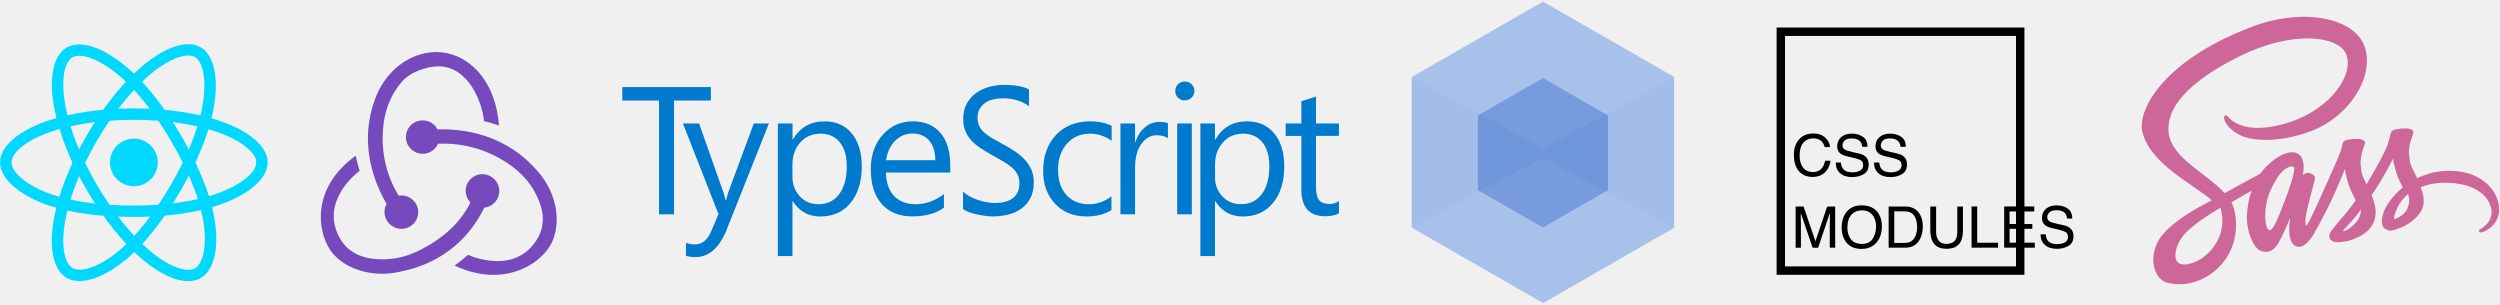
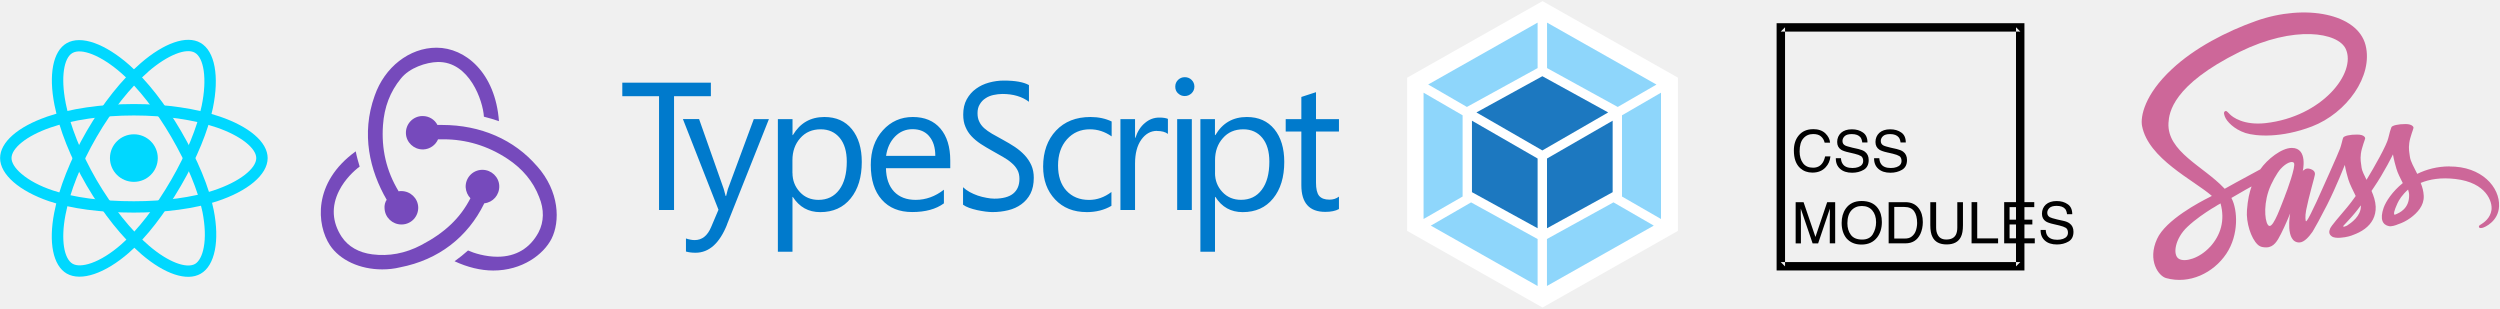
- <svg xmlns="http://www.w3.org/2000/svg" width="575" height="70" viewBox="0 0 575 70">
-   <path fill="#A2BDE9" d="M354.88.37L324.7 17.7v34.67L354.9 69.7l30.16-17.33V17.7" />
-   <path fill="#6F95DB" d="M354.88 17.95l-14.96 8.6v17.2l14.96 8.58 14.96-8.6V26.56" />
-   <path d="M354.87.26L324.64 17.7l30.23 16.4L385.1 17.8M354.87 36.34L324.64 52.3l30.23 17.34L385 52.2" opacity=".06" fill="#FFF" />
-   <path d="M417.02 30.7c1.2 0 2.13.33 2.8.96.66.64 1.03 1.35 1.1 2.16h-1.25c-.14-.6-.43-1.1-.86-1.45-.4-.36-1-.54-1.77-.54-.94 0-1.7.33-2.27 1-.57.64-.86 1.65-.86 3 0 1.1.26 2 .78 2.7.52.7 1.3 1.04 2.32 1.04.95 0 1.67-.37 2.17-1.1.26-.38.46-.88.6-1.5H421c-.1 1-.47 1.83-1.1 2.5-.75.82-1.77 1.23-3.05 1.23-1.1 0-2.03-.34-2.78-1-1-.9-1.48-2.25-1.48-4.1 0-1.4.36-2.53 1.1-3.43.8-.97 1.9-1.46 3.32-1.46zm6.4 6.7c.03.53.16.97.4 1.3.4.63 1.17.94 2.24.94.5 0 .93-.06 1.32-.2.77-.27 1.15-.75 1.15-1.43 0-.5-.16-.88-.48-1.1-.33-.2-.84-.4-1.54-.56l-1.28-.3c-.84-.18-1.43-.4-1.78-.62-.6-.4-.9-.98-.9-1.77 0-.85.3-1.55.88-2.1.6-.54 1.43-.82 2.5-.82 1 0 1.85.24 2.54.73.7.47 1.05 1.24 1.05 2.3h-1.2c-.06-.5-.2-.9-.4-1.17-.4-.5-1.07-.76-2-.76-.77 0-1.32.16-1.65.48-.33.32-.5.7-.5 1.1 0 .48.2.82.6 1.03.24.14.82.3 1.7.52l1.35.3c.64.15 1.13.35 1.48.6.6.44.9 1.1.9 1.93 0 1.05-.38 1.8-1.14 2.25-.77.45-1.65.68-2.67.68-1.18 0-2.1-.3-2.77-.9-.67-.6-1-1.4-.98-2.44h1.2zm8.82 0c.04.53.16.97.4 1.3.4.63 1.17.94 2.24.94.5 0 .93-.06 1.32-.2.77-.27 1.15-.75 1.15-1.43 0-.5-.16-.88-.48-1.1-.33-.2-.84-.4-1.54-.56l-1.3-.3c-.83-.18-1.42-.4-1.77-.62-.6-.4-.9-.98-.9-1.77 0-.85.3-1.55.88-2.1.6-.54 1.43-.82 2.5-.82 1 0 1.85.24 2.54.73.7.47 1.05 1.24 1.05 2.3h-1.2c-.07-.5-.2-.9-.42-1.17-.4-.5-1.05-.76-2-.76-.75 0-1.3.16-1.63.48-.33.32-.5.7-.5 1.1 0 .48.2.82.6 1.03.24.14.82.3 1.7.52l1.35.3c.64.15 1.13.35 1.48.6.6.44.9 1.1.9 1.93 0 1.05-.38 1.8-1.14 2.25-.77.45-1.65.68-2.67.68-1.2 0-2.1-.3-2.78-.9-.67-.6-1-1.4-.98-2.44h1.2zm-19.26 10.1h1.84l2.73 8 2.7-8h1.84v9.47h-1.24v-5.6c0-.2 0-.5.02-.96v-1.43l-2.7 8h-1.27l-2.72-8v1.36l.03 1.04v5.6H413V47.5zm15.18-.27c1.67 0 2.92.54 3.72 1.62.63.84.95 1.9.95 3.22 0 1.4-.36 2.6-1.08 3.53-.85 1.1-2.05 1.65-3.62 1.65-1.46 0-2.6-.48-3.45-1.45-.74-.93-1.1-2.1-1.1-3.52 0-1.28.3-2.38.94-3.3.82-1.16 2.03-1.75 3.64-1.75zm.13 8.87c1.12 0 1.94-.4 2.44-1.2.5-.83.77-1.76.77-2.8 0-1.13-.3-2.03-.87-2.7-.58-.68-1.38-1.02-2.4-1.02-.98 0-1.78.33-2.4 1-.62.68-.93 1.67-.93 2.98 0 1.05.26 1.94.8 2.66.53.72 1.4 1.08 2.6 1.08zm6.1-8.6h3.86c1.3 0 2.32.45 3.04 1.38.64.83.96 1.9.96 3.2 0 1-.2 1.92-.57 2.74-.68 1.43-1.82 2.15-3.45 2.15h-3.84V47.5zm3.6 8.37c.44 0 .8-.04 1.07-.13.5-.17.9-.5 1.23-.97.26-.38.44-.87.55-1.47.07-.36.1-.7.1-1 0-1.17-.24-2.08-.7-2.73-.47-.65-1.22-.97-2.26-.97h-2.3v7.27h2.3zm7.32-8.38v5.85c0 .7.13 1.26.4 1.72.37.68 1.02 1.03 1.93 1.03 1.1 0 1.83-.37 2.22-1.12.2-.4.32-.95.32-1.63V47.5h1.3v5.3c0 1.18-.16 2.08-.48 2.7-.57 1.15-1.67 1.72-3.27 1.72s-2.7-.57-3.26-1.72c-.33-.62-.5-1.52-.5-2.7v-5.3h1.32zm8.15 0h1.3v8.34h4.8v1.13h-6.1V47.5zm7.5 0h6.92v1.15h-5.68v2.88h5.24v1.1h-5.24v3.2H468v1.14h-7.04V47.5zm9.56 6.4c.03.55.15 1 .38 1.32.43.63 1.2.94 2.26.94.5 0 .93-.07 1.32-.2.77-.27 1.15-.75 1.15-1.44 0-.5-.16-.88-.48-1.1-.33-.2-.84-.4-1.54-.56l-1.28-.3c-.84-.18-1.43-.4-1.78-.62-.6-.4-.9-.98-.9-1.77 0-.85.3-1.55.88-2.1.6-.54 1.43-.82 2.5-.82 1 0 1.85.24 2.54.73.7.47 1.05 1.24 1.05 2.3h-1.2c-.06-.52-.2-.9-.4-1.18-.4-.5-1.07-.74-2-.74-.77 0-1.3.16-1.65.48-.33.32-.5.7-.5 1.1 0 .47.2.8.6 1.03.24.14.82.3 1.7.52l1.35.3c.64.13 1.14.34 1.48.6.6.43.9 1.08.9 1.92 0 1.05-.37 1.8-1.14 2.25-.76.45-1.65.68-2.67.68-1.18 0-2.1-.3-2.77-.9-.67-.6-1-1.4-.98-2.44h1.2z" />
-   <path d="M464.68 8.27l-1-1v55l1-1h-55.12l1 1v-55l-1 1h55.12zm-56.06-1.94V63.2h57V6.34h-57z" />
-   <path d="M155.03 23.13V49.3h-3.45V23.12h-8.45v-3.1h20.37v3.1h-8.47zm12.2 29.5c-1.73 4.32-4.14 6.5-7.26 6.5-.87 0-1.6-.1-2.2-.28v-3c.74.24 1.4.37 2 .37 1.7 0 2.96-1 3.8-3.02l1.68-3.96-8.18-20.85h3.72l5.67 16.07c.07.2.2.74.43 1.6h.12c.07-.34.2-.85.4-1.56l5.96-16.1h3.48l-9.64 24.23zm15.04-6.36V58.9h-3.36V28.4h3.37v3.67h.08c1.66-2.78 4.07-4.16 7.25-4.16 2.7 0 4.8.94 6.32 2.8 1.52 1.88 2.28 4.38 2.28 7.53 0 3.5-.85 6.3-2.56 8.4-1.7 2.1-4.04 3.15-7 3.15-2.72 0-4.8-1.17-6.3-3.5h-.07zm0-5.5c0 1.72.57 3.18 1.7 4.4 1.1 1.2 2.55 1.8 4.28 1.8 2.03 0 3.63-.78 4.78-2.33 1.15-1.55 1.73-3.7 1.73-6.47 0-2.33-.54-4.15-1.62-5.46-1.08-1.3-2.54-1.97-4.38-1.97-1.95 0-3.52.68-4.7 2.03-1.2 1.34-1.8 3.04-1.8 5.08v2.92zm21.5-1.1c.04 2.33.67 4.13 1.87 5.4 1.2 1.26 2.85 1.9 4.96 1.9 2.35 0 4.53-.8 6.5-2.34v3.14c-1.83 1.34-4.27 2-7.3 2-2.96 0-5.3-.94-6.98-2.84-1.7-1.9-2.54-4.57-2.54-8 0-3.26.93-5.9 2.77-7.95 1.85-2.05 4.15-3.07 6.9-3.07 2.73 0 4.85.9 6.35 2.66 1.5 1.77 2.26 4.22 2.26 7.36v1.76h-14.8zm9.95-7.34c-.92-1.08-2.2-1.62-3.84-1.62-1.58 0-2.93.58-4.03 1.7-1.1 1.14-1.8 2.62-2.05 4.44h11.32c0-1.94-.48-3.44-1.4-4.5zm7.78 11.73c.42.4.93.78 1.52 1.1.6.33 1.22.6 1.88.83.65.2 1.3.4 1.97.5.66.13 1.27.2 1.83.2 1.94 0 3.4-.4 4.34-1.17.96-.8 1.43-1.9 1.43-3.38 0-.8-.15-1.48-.47-2.06-.33-.6-.76-1.13-1.33-1.6-.56-.5-1.22-.96-2-1.4l-2.47-1.4c-.94-.52-1.8-1.04-2.62-1.57-.8-.53-1.52-1.12-2.12-1.76-.6-.63-1.07-1.36-1.4-2.17-.36-.8-.52-1.75-.52-2.84 0-1.33.26-2.5.8-3.48s1.24-1.8 2.12-2.43c.87-.64 1.87-1.12 3-1.43 1.1-.3 2.24-.47 3.4-.47 2.65 0 4.58.35 5.8 1.04v3.84c-1.6-1.2-3.63-1.8-6.12-1.8-.68 0-1.37.1-2.06.24-.7.16-1.3.4-1.83.77-.54.35-.97.8-1.3 1.37-.35.55-.52 1.23-.52 2.04 0 .75.13 1.4.4 1.94.24.54.62 1.04 1.12 1.5.5.44 1.1.87 1.83 1.3.72.42 1.54.88 2.48 1.38.96.52 1.87 1.06 2.74 1.63.86.58 1.6 1.2 2.26 1.9.65.7 1.16 1.47 1.54 2.3.38.86.57 1.82.57 2.9 0 1.45-.26 2.67-.77 3.67-.52 1-1.22 1.8-2.1 2.44-.88.64-1.9 1.1-3.04 1.37-1.15.28-2.36.42-3.63.42-.43 0-.95-.05-1.58-.12-.62-.08-1.26-.2-1.9-.33-.66-.15-1.27-.32-1.85-.53-.6-.22-1.05-.46-1.4-.72v-4.04zm28.4 5.72c-2.97 0-5.4-.97-7.22-2.9-1.84-1.95-2.76-4.46-2.76-7.55 0-3.44 1-6.2 2.97-8.3 1.97-2.08 4.6-3.12 7.92-3.12 1.83 0 3.46.35 4.87 1.03v3.43c-1.57-1.1-3.23-1.63-5-1.63-2.15 0-3.9.76-5.28 2.3-1.36 1.53-2.05 3.53-2.05 6.02 0 2.45.64 4.4 1.93 5.8 1.3 1.4 3.02 2.12 5.2 2.12 1.82 0 3.53-.6 5.15-1.82v3.18c-1.62.96-3.53 1.45-5.74 1.45zm16.2-18.68c-1.44 0-2.64.68-3.6 2.02-.96 1.35-1.44 3.18-1.44 5.5V49.3h-3.36v-20.9h3.36v4.3h.08c.47-1.45 1.2-2.6 2.2-3.42.97-.83 2.07-1.24 3.28-1.24.88 0 1.54.1 2 .3v3.46c-.58-.45-1.42-.68-2.53-.68zm4.85-8.62c-.43-.4-.64-.92-.64-1.55s.22-1.14.65-1.56c.42-.4.93-.62 1.53-.62.62 0 1.14.2 1.57.62.43.42.65.93.65 1.56 0 .6-.22 1.1-.65 1.53-.43.4-.95.63-1.57.63-.6 0-1.1-.2-1.53-.62zm-.2 26.8V28.4h3.37v20.9h-3.36zm8.7-3V58.9h-3.36V28.4h3.35v3.67h.1c1.64-2.78 4.05-4.16 7.23-4.16 2.7 0 4.8.94 6.33 2.8 1.52 1.88 2.28 4.38 2.28 7.53 0 3.5-.85 6.3-2.56 8.4-1.7 2.1-4.04 3.15-7 3.15-2.72 0-4.8-1.17-6.28-3.5h-.1zm0-5.52c0 1.73.57 3.2 1.7 4.4 1.12 1.2 2.55 1.8 4.28 1.8 2.03 0 3.63-.77 4.78-2.32 1.17-1.55 1.74-3.7 1.74-6.47 0-2.33-.54-4.15-1.62-5.46-1.07-1.3-2.54-1.97-4.37-1.97-1.96 0-3.53.68-4.7 2.03-1.2 1.34-1.8 3.04-1.8 5.08v2.92zm25.36 8.97c-3.65 0-5.5-2.04-5.5-6.12V31.26h-3.6V28.4h3.6v-5.1l3.37-1.1v6.2h5.28v2.85h-5.28v11.77c0 1.4.23 2.4.7 3 .5.6 1.28.9 2.4.9.83 0 1.57-.23 2.18-.7v2.86c-.8.44-1.84.65-3.14.65z" fill="#007ACC" />
-   <path d="M563.4 39.27c-2.86 0-5.35.7-7.44 1.72-.76-1.52-1.53-2.87-1.67-3.86-.16-1.16-.34-1.86-.16-3.24.18-1.38 1-3.34.98-3.5 0-.14-.18-.84-1.83-.86-1.66 0-3.1.32-3.26.75-.16.42-.48 1.4-.7 2.43-.27 1.5-3.3 6.85-5.02 9.65-.55-1.1-1.03-2.05-1.14-2.8-.15-1.17-.33-1.87-.15-3.25.18-1.38 1-3.34.98-3.5 0-.14-.17-.85-1.83-.86-1.65-.02-3.07.3-3.24.75-.17.43-.35 1.45-.7 2.44-.34 1-4.35 9.92-5.4 12.23-.54 1.17-1 2.12-1.33 2.76l-.06.12-.45.85v.02c-.24.4-.48.78-.6.78-.1 0-.26-1.08.03-2.55.6-3.1 2.03-7.93 2-8.1 0-.08.28-.92-.92-1.35-1.16-.44-1.58.28-1.7.28-.1 0-.17.26-.17.26s1.3-5.42-2.5-5.42c-2.36 0-5.64 2.6-7.26 4.93l-5.53 3c-.88.5-1.8 1-2.65 1.47l-.2-.2c-4.6-4.9-13.1-8.36-12.73-14.94.14-2.4.96-8.7 16.33-16.33 12.64-6.22 22.7-4.5 24.45-.68 2.5 5.45-5.4 15.58-18.46 17.05-5 .55-7.6-1.37-8.27-2.1-.7-.74-.8-.78-1.05-.63-.42.22-.15.9 0 1.3.4 1 2 2.8 4.7 3.7 2.42.77 8.26 1.2 15.33-1.52 7.93-3.06 14.1-11.56 12.3-18.68-1.82-7.22-13.84-9.6-25.2-5.57-6.76 2.4-14.1 6.17-19.36 11.1-6.27 5.83-7.26 10.9-6.85 13.04 1.44 7.54 11.88 12.46 16.06 16.1-.2.12-.4.22-.57.3-2.1 1.05-10.06 5.2-12.04 9.6-2.26 4.96.36 8.53 2.08 9 5.37 1.5 10.88-1.17 13.84-5.58 2.96-4.4 2.6-10.13 1.23-12.75 0-.03-.02-.06-.05-.1.54-.3 1.1-.64 1.64-.95 1.05-.63 2.1-1.2 3-1.7-.5 1.4-.88 3.06-1.06 5.46-.23 2.82.93 6.47 2.45 7.9.66.64 1.46.66 1.97.66 1.77 0 2.57-1.47 3.45-3.2 1.08-2.14 2.06-4.6 2.06-4.6s-1.22 6.67 2.1 6.67c1.2 0 2.4-1.55 2.95-2.34v.02l.1-.15c.1-.2.18-.32.18-.32V54c.5-.84 1.57-2.74 3.18-5.9 2.07-4.08 4.07-9.17 4.07-9.17s.18 1.25.8 3.32c.36 1.2 1.1 2.55 1.7 3.83-.47.68-.77 1.05-.77 1.05v.02c-.38.5-.8 1.06-1.26 1.6-1.64 1.95-3.6 4.18-3.86 4.83-.32.76-.24 1.32.36 1.76.43.34 1.2.4 2 .34 1.48-.1 2.52-.46 3.03-.68.8-.3 1.73-.72 2.6-1.37 1.6-1.2 2.58-2.9 2.5-5.12-.06-1.23-.46-2.46-.96-3.6l.43-.64c2.54-3.7 4.5-7.76 4.5-7.76s.18 1.24.8 3.3c.3 1.06.92 2.2 1.46 3.3-2.4 1.94-3.87 4.2-4.4 5.66-.94 2.72-.2 3.95 1.2 4.24.62.13 1.52-.17 2.18-.45.84-.27 1.83-.74 2.78-1.43 1.6-1.18 3.15-2.83 3.06-5.06-.04-1.02-.3-2.02-.7-3 2.04-.84 4.65-1.3 8-.9 7.14.83 8.55 5.28 8.28 7.15-.27 1.86-1.77 2.88-2.27 3.2-.5.3-.66.42-.62.64.07.33.3.32.73.26.6-.1 3.76-1.52 3.9-4.96.22-4.4-4-9.22-11.42-9.17zm-55.14 18.55c-2.37 2.57-5.68 3.55-7.1 2.72-1.53-.88-.93-4.7 1.98-7.4 1.77-1.68 4.06-3.22 5.57-4.16.36-.2.87-.5 1.48-.9l.17-.08.36-.22c1.08 3.9.05 7.33-2.44 10.04zm17.27-11.72c-.82 2-2.55 7.15-3.6 6.86-.9-.24-1.46-4.13-.18-7.98.64-1.94 2-4.25 2.8-5.14 1.3-1.44 2.73-1.92 3.07-1.34.44.77-1.58 6.34-2.1 7.6zm14.26 6.8c-.36.18-.7.3-.84.2-.1-.05.15-.3.15-.3s1.8-1.9 2.5-2.77c.4-.5.9-1.1 1.4-1.8v.2c0 2.3-2.22 3.84-3.2 4.47zm10.98-2.5c-.26-.18-.2-.78.65-2.65.33-.74 1.1-1.97 2.44-3.15.15.48.26.94.24 1.38 0 2.9-2.07 3.97-3.32 4.42z" fill="#CD6799" />
-   <g transform="translate(0 10.138)" fill="#00D8FF">
-     <ellipse cx="30.79" cy="27.22" rx="5.5" ry="5.47" />
-     <path d="M49.77 20.16c5.7 1.95 9.17 4.84 9.17 7.06 0 2.37-3.75 5.44-9.84 7.45-4.85 1.6-11.34 2.48-18.3 2.48-7.32 0-13.88-.86-18.68-2.5-3-1-5.47-2.34-7.17-3.8-1.53-1.3-2.3-2.58-2.3-3.63 0-2.23 3.34-5.07 8.9-7 5.14-1.8 12.05-2.8 19.24-2.8 7.1 0 13.84.98 18.97 2.74zM10.7 17.74C4.18 20 .02 23.54.02 27.22c0 3.8 4.47 7.6 11.25 9.92 5.1 1.73 11.94 2.62 19.52 2.62 7.22 0 13.98-.9 19.12-2.6 7.06-2.33 11.65-6.1 11.65-9.94 0-3.7-4.3-7.26-10.94-9.53-5.42-1.87-12.46-2.9-19.84-2.9-7.47 0-14.67 1.06-20.1 2.94z" />
-     <path d="M34.08 7.36c4.55-3.94 8.8-5.5 10.73-4.38 2.07 1.18 2.87 5.96 1.58 12.2-1.04 5-3.52 11.02-7 17.03-3.65 6.3-7.67 11.54-11.5 14.86-2.37 2.08-4.77 3.56-6.88 4.3-1.9.66-3.4.68-4.3.16-1.96-1.12-2.76-5.42-1.66-11.2 1-5.3 3.57-11.77 7.17-17.97 3.55-6.13 7.8-11.45 11.88-15zM12.46 39.84c-1.3 6.75-.3 12.1 2.9 13.95 3.32 1.88 8.86-.07 14.26-4.77 4.06-3.53 8.25-8.98 12.04-15.52 3.6-6.2 6.2-12.5 7.3-17.78 1.5-7.25.5-13.08-2.84-15-3.2-1.85-8.46.07-13.76 4.67-4.33 3.73-8.75 9.28-12.43 15.64-3.73 6.44-6.4 13.18-7.47 18.8z" />
-     <path d="M15.1 14.5c-1.16-5.9-.4-10.33 1.55-11.44 2.05-1.2 6.6.5 11.4 4.75 3.83 3.38 7.84 8.54 11.33 14.53 3.66 6.3 6.2 12.38 7.2 17.33.6 3.1.7 5.9.28 8.1-.36 1.95-1.1 3.26-2 3.8-1.95 1.1-6.1-.35-10.57-4.18-4.13-3.52-8.48-8.97-12.1-15.16-3.54-6.12-6.06-12.43-7.1-17.72zm17.47 34.87c5.23 4.48 10.4 6.3 13.6 4.44 3.3-1.9 4.37-7.64 2.98-14.65-1.05-5.26-3.7-11.6-7.5-18.13-3.62-6.22-7.8-11.6-11.85-15.17C24.24.95 18.67-1.13 15.33.8c-3.2 1.84-4.16 7.33-2.8 14.2 1.1 5.6 3.7 12.18 7.4 18.53 3.75 6.44 8.3 12.1 12.64 15.84z" />
-   </g>
-   <g fill="#764ABC">
-     <path d="M111.38 47.76c2-.2 3.52-1.92 3.45-4-.07-2.05-1.8-3.7-3.87-3.7h-.13c-2.15.07-3.8 1.86-3.73 4 .07 1.02.48 1.9 1.1 2.53-2.35 4.6-5.94 7.97-11.32 10.78-3.66 1.93-7.46 2.62-11.26 2.13-3.1-.4-5.52-1.77-7.04-4.04-2.2-3.37-2.42-7-.56-10.65 1.32-2.6 3.4-4.53 4.7-5.5-.28-.9-.7-2.4-.9-3.5-10 7.22-8.97 16.98-5.94 21.58 2.28 3.44 6.9 5.57 12.02 5.57 1.38 0 2.76-.14 4.14-.48 8.84-1.72 15.54-6.94 19.34-14.7z" />
-     <path d="M123.53 39.24c-5.25-6.12-12.98-9.5-21.82-9.5h-1.1c-.62-1.23-1.93-2.05-3.38-2.05h-.14c-2.14.06-3.8 1.85-3.73 3.98.07 2.06 1.8 3.7 3.87 3.7h.14c1.52-.06 2.83-1.02 3.38-2.33H102c5.23 0 10.2 1.5 14.7 4.47 3.45 2.27 5.93 5.22 7.3 8.8 1.2 2.88 1.12 5.7-.12 8.1-1.94 3.65-5.18 5.64-9.46 5.64-2.77 0-5.4-.82-6.77-1.44-.76.7-2.14 1.8-3.1 2.48 2.96 1.37 6 2.13 8.9 2.13 6.63 0 11.53-3.65 13.4-7.3 2-3.98 1.86-10.85-3.32-16.7z" />
-     <path d="M88.45 48.93c.07 2.06 1.8 3.7 3.87 3.7h.14c2.14-.06 3.8-1.84 3.73-3.98-.08-2.06-1.8-3.7-3.88-3.7h-.14c-.14 0-.34 0-.48.06-2.83-4.66-4-9.75-3.6-15.25.28-4.12 1.66-7.7 4.08-10.65 2-2.55 5.87-3.78 8.5-3.85 7.3-.14 10.42 8.93 10.63 12.58.9.2 2.43.68 3.46 1.03-.83-11.14-7.73-16.9-14.36-16.9-6.22 0-11.95 4.46-14.23 11.06-3.17 8.8-1.1 17.25 2.77 23.92-.35.48-.56 1.23-.5 2z" />
+ <svg xmlns="http://www.w3.org/2000/svg" width="575" height="71" viewBox="0 0 575 71">
+   <g fill="none" fill-rule="evenodd">
+     <path fill="#FFF" d="M354.78.26l31.14 17.6V53.1l-31.14 17.63-31.14-17.63V17.87" />
+     <path d="M380.35 51.9L355.8 65.77v-10.8l15.3-8.43 9.25 5.34zm1.68-1.53V21.32l-8.97 5.2V45.2l8.97 5.17zM329.1 51.9l24.55 13.88v-10.8l-15.3-8.43-9.25 5.34zm-1.68-1.53V21.32l8.98 5.2V45.2l-8.98 5.17zm1.05-30.93L353.65 5.2v10.46l-16.14 8.87-.12.07-8.9-5.16zm52.5 0L355.82 5.2v10.46l16.13 8.87.13.07 8.92-5.16z" fill="#8ED6FB" />
+     <path d="M353.65 52.5l-15.1-8.3V27.76l15.1 8.7V52.5zm2.16 0l15.1-8.3V27.76l-15.1 8.7V52.5zm-16.23-26.64l15.16-8.33 15.14 8.33-15.14 8.74-15.16-8.74z" fill="#1C78C0" />
+     <g fill="#000">
+       <path d="M417.02 29.7c1.2 0 2.13.33 2.8.96.66.64 1.03 1.35 1.1 2.16h-1.25c-.14-.6-.43-1.1-.86-1.45-.4-.36-1-.54-1.77-.54-.94 0-1.7.33-2.27 1-.57.64-.86 1.65-.86 3 0 1.1.26 2 .78 2.7.52.7 1.3 1.04 2.32 1.04.95 0 1.67-.37 2.17-1.1.26-.38.46-.88.6-1.5H421c-.1 1-.47 1.83-1.1 2.5-.75.82-1.77 1.23-3.05 1.23-1.1 0-2.03-.34-2.78-1-1-.9-1.48-2.25-1.48-4.1 0-1.4.36-2.53 1.1-3.43.8-.97 1.9-1.46 3.32-1.46zm6.4 6.7c.03.53.16.97.4 1.3.4.63 1.17.94 2.24.94.5 0 .93-.06 1.32-.2.77-.27 1.15-.75 1.15-1.43 0-.5-.16-.88-.48-1.1-.33-.2-.84-.4-1.54-.56l-1.28-.3c-.84-.18-1.43-.4-1.78-.62-.6-.4-.9-.98-.9-1.77 0-.85.3-1.55.88-2.1.6-.54 1.43-.82 2.5-.82 1 0 1.85.24 2.54.73.7.47 1.05 1.24 1.05 2.3h-1.2c-.06-.5-.2-.9-.4-1.17-.4-.5-1.07-.76-2-.76-.77 0-1.32.16-1.65.48-.33.32-.5.7-.5 1.1 0 .48.2.82.6 1.03.24.14.82.3 1.7.52l1.35.3c.64.15 1.13.35 1.48.6.6.44.9 1.1.9 1.93 0 1.05-.38 1.8-1.14 2.25-.77.45-1.65.68-2.67.68-1.18 0-2.1-.3-2.77-.9-.67-.6-1-1.4-.98-2.44h1.2zm8.82 0c.04.53.16.97.4 1.3.4.63 1.17.94 2.24.94.5 0 .93-.06 1.32-.2.77-.27 1.15-.75 1.15-1.43 0-.5-.16-.88-.48-1.1-.33-.2-.84-.4-1.54-.56l-1.3-.3c-.83-.18-1.42-.4-1.77-.62-.6-.4-.9-.98-.9-1.77 0-.85.3-1.55.88-2.1.6-.54 1.43-.82 2.5-.82 1 0 1.85.24 2.54.73.7.47 1.05 1.24 1.05 2.3h-1.2c-.07-.5-.2-.9-.42-1.17-.4-.5-1.05-.76-2-.76-.75 0-1.3.16-1.63.48-.33.32-.5.7-.5 1.1 0 .48.2.82.6 1.03.24.14.82.3 1.7.52l1.35.3c.64.15 1.13.35 1.48.6.6.44.9 1.1.9 1.93 0 1.05-.38 1.8-1.14 2.25-.77.45-1.65.68-2.67.68-1.2 0-2.1-.3-2.78-.9-.67-.6-1-1.4-.98-2.44h1.2zm-19.26 10.1h1.84l2.73 8 2.7-8h1.84v9.47h-1.24v-5.6c0-.2 0-.5.02-.96v-1.43l-2.7 8h-1.27l-2.72-8v1.36l.03 1.04v5.6H413V46.5zm15.18-.27c1.67 0 2.92.54 3.72 1.62.63.84.95 1.9.95 3.22 0 1.4-.36 2.6-1.08 3.53-.85 1.1-2.05 1.65-3.62 1.65-1.46 0-2.6-.48-3.45-1.45-.74-.93-1.1-2.1-1.1-3.52 0-1.28.3-2.38.94-3.3.82-1.16 2.03-1.75 3.64-1.75zm.13 8.87c1.12 0 1.94-.4 2.44-1.2.5-.83.77-1.76.77-2.8 0-1.13-.3-2.03-.87-2.7-.58-.68-1.38-1.02-2.4-1.02-.98 0-1.78.33-2.4 1-.62.68-.93 1.67-.93 2.98 0 1.05.26 1.94.8 2.66.53.72 1.4 1.08 2.6 1.08zm6.1-8.6h3.86c1.3 0 2.32.45 3.04 1.38.64.83.96 1.9.96 3.2 0 1-.2 1.92-.57 2.74-.68 1.43-1.82 2.15-3.45 2.15h-3.84V46.5zm3.6 8.37c.44 0 .8-.04 1.07-.13.5-.17.9-.5 1.23-.97.26-.38.44-.87.55-1.47.07-.36.1-.7.1-1 0-1.17-.24-2.08-.7-2.73-.47-.65-1.22-.97-2.26-.97h-2.3v7.27h2.3zm7.32-8.38v5.85c0 .7.13 1.26.4 1.72.37.68 1.02 1.03 1.93 1.03 1.1 0 1.83-.37 2.22-1.12.2-.4.32-.95.32-1.63V46.5h1.3v5.3c0 1.18-.16 2.08-.48 2.7-.57 1.15-1.67 1.72-3.27 1.72s-2.7-.57-3.26-1.72c-.33-.62-.5-1.52-.5-2.7v-5.3h1.32zm8.15 0h1.3v8.34h4.8v1.13h-6.1V46.5zm7.5 0h6.92v1.15h-5.68v2.88h5.24v1.1h-5.24v3.2H468v1.14h-7.04V46.5zm9.56 6.4c.03.55.15 1 .38 1.32.43.63 1.2.94 2.26.94.5 0 .93-.07 1.32-.2.77-.27 1.15-.75 1.15-1.44 0-.5-.16-.88-.48-1.1-.33-.2-.84-.4-1.54-.56l-1.28-.3c-.84-.18-1.43-.4-1.78-.62-.6-.4-.9-.98-.9-1.77 0-.85.3-1.55.88-2.1.6-.54 1.43-.82 2.5-.82 1 0 1.85.24 2.54.73.7.47 1.05 1.24 1.05 2.3h-1.2c-.06-.52-.2-.9-.4-1.18-.4-.5-1.07-.74-2-.74-.77 0-1.3.16-1.65.48-.33.32-.5.7-.5 1.1 0 .47.2.8.6 1.03.24.14.82.3 1.7.52l1.35.3c.64.13 1.14.34 1.48.6.6.43.9 1.08.9 1.92 0 1.05-.37 1.8-1.14 2.25-.76.45-1.65.68-2.67.68-1.18 0-2.1-.3-2.77-.9-.67-.6-1-1.4-.98-2.44h1.2z" />
+       <path d="M464.68 7.27l-1-1v55l1-1h-55.12l1 1v-55l-1 1h55.12zm-56.06-1.94V62.2h57V5.34h-57z" />
+     </g>
+     <path d="M155.03 22.13V48.3h-3.45V22.12h-8.45v-3.1h20.37v3.1h-8.47zm12.2 29.5c-1.73 4.32-4.14 6.5-7.26 6.5-.87 0-1.6-.1-2.2-.28v-3c.74.24 1.4.37 2 .37 1.7 0 2.96-1 3.8-3.02l1.68-3.96-8.18-20.85h3.72l5.67 16.07c.07.2.2.74.43 1.6h.12c.07-.34.2-.85.4-1.56l5.96-16.1h3.48l-9.64 24.23zm15.04-6.36V57.9h-3.36V27.4h3.37v3.67h.08c1.66-2.78 4.07-4.16 7.25-4.16 2.7 0 4.8.94 6.32 2.8 1.52 1.88 2.28 4.38 2.28 7.53 0 3.5-.85 6.3-2.56 8.4-1.7 2.1-4.04 3.15-7 3.15-2.72 0-4.8-1.17-6.3-3.5h-.07zm0-5.5c0 1.72.57 3.18 1.7 4.4 1.1 1.2 2.55 1.8 4.28 1.8 2.03 0 3.63-.78 4.78-2.33 1.15-1.55 1.73-3.7 1.73-6.47 0-2.33-.54-4.15-1.62-5.46-1.08-1.3-2.54-1.97-4.38-1.97-1.95 0-3.52.68-4.7 2.03-1.2 1.34-1.8 3.04-1.8 5.08v2.92zm21.5-1.1c.04 2.33.67 4.13 1.87 5.4 1.2 1.26 2.85 1.9 4.96 1.9 2.35 0 4.53-.8 6.5-2.34v3.14c-1.83 1.34-4.27 2-7.3 2-2.96 0-5.3-.94-6.98-2.84-1.7-1.9-2.54-4.57-2.54-8 0-3.26.93-5.9 2.77-7.95 1.85-2.05 4.15-3.07 6.9-3.07 2.73 0 4.85.9 6.35 2.66 1.5 1.77 2.26 4.22 2.26 7.36v1.76h-14.8zm9.95-7.34c-.92-1.08-2.2-1.62-3.84-1.62-1.58 0-2.93.58-4.03 1.7-1.1 1.14-1.8 2.62-2.05 4.44h11.32c0-1.94-.48-3.44-1.4-4.5zm7.78 11.73c.42.4.93.78 1.52 1.1.6.33 1.22.6 1.88.83.65.2 1.3.4 1.97.5.66.13 1.27.2 1.83.2 1.94 0 3.4-.4 4.34-1.17.96-.8 1.43-1.9 1.43-3.38 0-.8-.15-1.48-.47-2.06-.33-.6-.76-1.13-1.33-1.6-.56-.5-1.22-.96-2-1.4l-2.47-1.4c-.94-.52-1.8-1.04-2.62-1.57-.8-.53-1.52-1.12-2.12-1.76-.6-.63-1.07-1.36-1.4-2.17-.36-.8-.52-1.75-.52-2.84 0-1.33.26-2.5.8-3.48s1.24-1.8 2.12-2.43c.87-.64 1.87-1.12 3-1.43 1.1-.3 2.24-.47 3.4-.47 2.65 0 4.58.35 5.8 1.04v3.84c-1.6-1.2-3.63-1.8-6.12-1.8-.68 0-1.37.1-2.06.24-.7.16-1.3.4-1.83.77-.54.35-.97.8-1.3 1.37-.35.55-.52 1.23-.52 2.04 0 .75.13 1.4.4 1.94.24.54.62 1.04 1.12 1.5.5.44 1.1.87 1.83 1.3.72.42 1.54.88 2.48 1.38.96.52 1.87 1.06 2.74 1.63.86.58 1.6 1.2 2.26 1.9.65.7 1.16 1.47 1.54 2.3.38.86.57 1.82.57 2.9 0 1.45-.26 2.67-.77 3.67-.52 1-1.22 1.8-2.1 2.44-.88.64-1.9 1.1-3.04 1.37-1.15.28-2.36.42-3.63.42-.43 0-.95-.05-1.58-.12-.62-.08-1.26-.2-1.9-.33-.66-.15-1.27-.32-1.85-.53-.6-.22-1.05-.46-1.4-.72v-4.04zm28.4 5.72c-2.97 0-5.4-.97-7.22-2.9-1.84-1.95-2.76-4.46-2.76-7.55 0-3.44 1-6.2 2.97-8.3 1.97-2.08 4.6-3.12 7.92-3.12 1.83 0 3.46.35 4.87 1.03v3.43c-1.57-1.1-3.23-1.63-5-1.63-2.15 0-3.9.76-5.28 2.3-1.36 1.53-2.05 3.53-2.05 6.02 0 2.45.64 4.4 1.93 5.8 1.3 1.4 3.02 2.12 5.2 2.12 1.82 0 3.53-.6 5.15-1.82v3.18c-1.62.96-3.53 1.45-5.74 1.45zm16.2-18.68c-1.44 0-2.64.68-3.6 2.02-.96 1.35-1.44 3.18-1.44 5.5V48.3h-3.36v-20.9h3.36v4.3h.08c.47-1.45 1.2-2.6 2.2-3.42.97-.83 2.07-1.24 3.28-1.24.88 0 1.54.1 2 .3v3.46c-.58-.45-1.42-.68-2.53-.68zm4.85-8.62c-.43-.4-.64-.92-.64-1.55s.22-1.14.65-1.56c.42-.4.93-.62 1.53-.62.62 0 1.14.2 1.57.62.43.42.65.93.65 1.56 0 .6-.22 1.1-.65 1.53-.43.4-.95.63-1.57.63-.6 0-1.1-.2-1.53-.62zm-.2 26.8V27.4h3.37v20.9h-3.36zm8.7-3V57.9h-3.36V27.4h3.35v3.67h.1c1.64-2.78 4.05-4.16 7.23-4.16 2.7 0 4.8.94 6.33 2.8 1.52 1.88 2.28 4.38 2.28 7.53 0 3.5-.85 6.3-2.56 8.4-1.7 2.1-4.04 3.15-7 3.15-2.72 0-4.8-1.17-6.28-3.5h-.1zm0-5.52c0 1.73.57 3.2 1.7 4.4 1.12 1.2 2.55 1.8 4.28 1.8 2.03 0 3.63-.77 4.78-2.32 1.17-1.55 1.74-3.7 1.74-6.47 0-2.33-.54-4.15-1.62-5.46-1.07-1.3-2.54-1.97-4.37-1.97-1.96 0-3.53.68-4.7 2.03-1.2 1.34-1.8 3.04-1.8 5.08v2.92zm25.36 8.97c-3.65 0-5.5-2.04-5.5-6.12V30.26h-3.6V27.4h3.6v-5.1l3.37-1.1v6.2h5.28v2.85h-5.28v11.77c0 1.4.23 2.4.7 3 .5.6 1.28.9 2.4.9.83 0 1.57-.23 2.18-.7v2.86c-.8.44-1.84.65-3.14.65z" fill="#007ACC" />
+     <path d="M563.4 38.27c-2.86 0-5.35.7-7.44 1.72-.76-1.52-1.53-2.87-1.67-3.86-.16-1.16-.34-1.86-.16-3.24.18-1.38 1-3.34.98-3.5 0-.14-.18-.84-1.83-.86-1.66 0-3.1.32-3.26.75-.16.42-.48 1.4-.7 2.43-.27 1.5-3.3 6.85-5.02 9.65-.55-1.1-1.03-2.05-1.14-2.8-.15-1.17-.33-1.87-.15-3.25.18-1.38 1-3.34.98-3.5 0-.14-.17-.85-1.83-.86-1.65-.02-3.07.3-3.24.75-.17.43-.35 1.45-.7 2.44-.34 1-4.35 9.92-5.4 12.23-.54 1.17-1 2.12-1.33 2.76l-.06.12-.45.85v.02c-.24.4-.48.78-.6.78-.1 0-.26-1.08.03-2.55.6-3.1 2.03-7.93 2-8.1 0-.08.28-.92-.92-1.35-1.16-.44-1.58.28-1.7.28-.1 0-.17.26-.17.26s1.3-5.42-2.5-5.42c-2.36 0-5.64 2.6-7.26 4.93l-5.53 3c-.88.5-1.8 1-2.65 1.47l-.2-.2c-4.6-4.9-13.1-8.36-12.73-14.94.14-2.4.96-8.7 16.33-16.33 12.64-6.22 22.7-4.5 24.45-.68 2.5 5.45-5.4 15.58-18.46 17.05-5 .55-7.6-1.37-8.27-2.1-.7-.74-.8-.78-1.05-.63-.42.22-.15.9 0 1.3.4 1 2 2.8 4.7 3.7 2.42.77 8.26 1.2 15.33-1.52 7.93-3.06 14.1-11.56 12.3-18.68-1.82-7.22-13.84-9.6-25.2-5.57-6.76 2.4-14.1 6.17-19.36 11.1-6.27 5.83-7.26 10.9-6.85 13.04 1.44 7.54 11.88 12.46 16.06 16.1-.2.12-.4.22-.57.3-2.1 1.05-10.06 5.2-12.04 9.6-2.26 4.96.36 8.53 2.08 9 5.37 1.5 10.88-1.17 13.84-5.58 2.96-4.4 2.6-10.13 1.23-12.75 0-.03-.02-.06-.05-.1.54-.3 1.1-.64 1.64-.95 1.05-.63 2.1-1.2 3-1.7-.5 1.4-.88 3.06-1.06 5.46-.23 2.82.93 6.47 2.45 7.9.66.64 1.46.66 1.97.66 1.77 0 2.57-1.47 3.45-3.2 1.08-2.14 2.06-4.6 2.06-4.6s-1.22 6.67 2.1 6.67c1.2 0 2.4-1.55 2.95-2.34v.02l.1-.15c.1-.2.18-.32.18-.32V53c.5-.84 1.57-2.74 3.18-5.9 2.07-4.08 4.07-9.17 4.07-9.17s.18 1.25.8 3.32c.36 1.2 1.1 2.55 1.7 3.83-.47.68-.77 1.05-.77 1.05v.02c-.38.5-.8 1.06-1.26 1.6-1.64 1.95-3.6 4.18-3.86 4.83-.32.76-.24 1.32.36 1.76.43.34 1.2.4 2 .34 1.48-.1 2.52-.46 3.03-.68.8-.3 1.73-.72 2.6-1.37 1.6-1.2 2.58-2.9 2.5-5.12-.06-1.23-.46-2.46-.96-3.6l.43-.64c2.54-3.7 4.5-7.76 4.5-7.76s.18 1.24.8 3.3c.3 1.06.92 2.2 1.46 3.3-2.4 1.94-3.87 4.2-4.4 5.66-.94 2.72-.2 3.95 1.2 4.24.62.13 1.52-.17 2.18-.45.84-.27 1.83-.74 2.78-1.43 1.6-1.18 3.15-2.83 3.06-5.06-.04-1.02-.3-2.02-.7-3 2.04-.84 4.65-1.3 8-.9 7.14.83 8.55 5.28 8.28 7.15-.27 1.86-1.77 2.88-2.27 3.2-.5.3-.66.42-.62.64.07.33.3.32.73.26.6-.1 3.76-1.52 3.9-4.96.22-4.4-4-9.22-11.42-9.17zm-55.14 18.55c-2.37 2.57-5.68 3.55-7.1 2.72-1.53-.88-.93-4.7 1.98-7.4 1.77-1.68 4.06-3.22 5.57-4.16.36-.2.87-.5 1.48-.9l.17-.08.36-.22c1.08 3.9.05 7.33-2.44 10.04zm17.27-11.72c-.82 2-2.55 7.15-3.6 6.86-.9-.24-1.46-4.13-.18-7.98.64-1.94 2-4.25 2.8-5.14 1.3-1.44 2.73-1.92 3.07-1.34.44.77-1.58 6.34-2.1 7.6zm14.26 6.8c-.36.18-.7.3-.84.2-.1-.05.15-.3.15-.3s1.8-1.9 2.5-2.77c.4-.5.9-1.1 1.4-1.8v.2c0 2.3-2.22 3.84-3.2 4.47zm10.98-2.5c-.26-.18-.2-.78.65-2.65.33-.74 1.1-1.97 2.44-3.15.15.48.26.94.24 1.38 0 2.9-2.07 3.97-3.32 4.42z" fill="#CD6799" />
+     <g transform="translate(0 9.138)" fill="#00D8FF">
+       <ellipse cx="30.79" cy="27.22" rx="5.5" ry="5.47" />
+       <path d="M49.77 20.16c5.7 1.95 9.17 4.84 9.17 7.06 0 2.37-3.75 5.44-9.84 7.45-4.85 1.6-11.34 2.48-18.3 2.48-7.32 0-13.88-.86-18.68-2.5-3-1-5.47-2.34-7.17-3.8-1.53-1.3-2.3-2.58-2.3-3.63 0-2.23 3.34-5.07 8.9-7 5.14-1.8 12.05-2.8 19.24-2.8 7.1 0 13.84.98 18.97 2.74zM10.7 17.74C4.18 20 .02 23.54.02 27.22c0 3.8 4.47 7.6 11.25 9.92 5.1 1.73 11.94 2.62 19.52 2.62 7.22 0 13.98-.9 19.12-2.6 7.06-2.33 11.65-6.1 11.65-9.94 0-3.7-4.3-7.26-10.94-9.53-5.42-1.87-12.46-2.9-19.84-2.9-7.47 0-14.67 1.06-20.1 2.94z" />
+       <path d="M34.08 7.36c4.55-3.94 8.8-5.5 10.73-4.38 2.07 1.18 2.87 5.96 1.58 12.2-1.04 5-3.52 11.02-7 17.03-3.65 6.3-7.67 11.54-11.5 14.86-2.37 2.08-4.77 3.56-6.88 4.3-1.9.66-3.4.68-4.3.16-1.96-1.12-2.76-5.42-1.66-11.2 1-5.3 3.57-11.77 7.17-17.97 3.55-6.13 7.8-11.45 11.88-15zM12.46 39.84c-1.3 6.75-.3 12.1 2.9 13.95 3.32 1.88 8.86-.07 14.26-4.77 4.06-3.53 8.25-8.98 12.04-15.52 3.6-6.2 6.2-12.5 7.3-17.78 1.5-7.25.5-13.08-2.84-15-3.2-1.85-8.46.07-13.76 4.67-4.33 3.73-8.75 9.28-12.43 15.64-3.73 6.44-6.4 13.18-7.47 18.8z" />
+       <path d="M15.1 14.5c-1.16-5.9-.4-10.33 1.55-11.44 2.05-1.2 6.6.5 11.4 4.75 3.83 3.38 7.84 8.54 11.33 14.53 3.66 6.3 6.2 12.38 7.2 17.33.6 3.1.7 5.9.28 8.1-.36 1.95-1.1 3.26-2 3.8-1.95 1.1-6.1-.35-10.57-4.18-4.13-3.52-8.48-8.97-12.1-15.16-3.54-6.12-6.06-12.43-7.1-17.72zm17.47 34.87c5.23 4.48 10.4 6.3 13.6 4.44 3.3-1.9 4.37-7.64 2.98-14.65-1.05-5.26-3.7-11.6-7.5-18.13-3.62-6.22-7.8-11.6-11.85-15.17C24.24.95 18.67-1.13 15.33.8c-3.2 1.84-4.16 7.33-2.8 14.2 1.1 5.6 3.7 12.18 7.4 18.53 3.75 6.44 8.3 12.1 12.64 15.84z" />
+     </g>
+     <g fill="#764ABC">
+       <path d="M111.38 46.76c2-.2 3.52-1.92 3.45-4-.07-2.05-1.8-3.7-3.87-3.7h-.13c-2.15.07-3.8 1.86-3.73 4 .07 1.02.48 1.9 1.1 2.53-2.35 4.6-5.94 7.97-11.32 10.78-3.66 1.93-7.46 2.62-11.26 2.13-3.1-.4-5.52-1.77-7.04-4.04-2.2-3.37-2.42-7-.56-10.65 1.32-2.6 3.4-4.53 4.7-5.5-.28-.9-.7-2.4-.9-3.5-10 7.22-8.97 16.98-5.94 21.58 2.28 3.44 6.9 5.57 12.02 5.57 1.38 0 2.76-.14 4.14-.48 8.84-1.72 15.54-6.94 19.34-14.7z" />
+       <path d="M123.53 38.24c-5.25-6.12-12.98-9.5-21.82-9.5h-1.1c-.62-1.23-1.93-2.05-3.38-2.05h-.14c-2.14.06-3.8 1.85-3.73 3.98.07 2.06 1.8 3.7 3.87 3.7h.14c1.52-.06 2.83-1.02 3.38-2.33H102c5.23 0 10.2 1.5 14.7 4.47 3.45 2.27 5.93 5.22 7.3 8.8 1.2 2.88 1.12 5.7-.12 8.1-1.94 3.65-5.18 5.64-9.46 5.64-2.77 0-5.4-.82-6.77-1.44-.76.7-2.14 1.8-3.1 2.48 2.96 1.37 6 2.13 8.9 2.13 6.63 0 11.53-3.65 13.4-7.3 2-3.98 1.86-10.85-3.32-16.7z" />
+       <path d="M88.45 47.93c.07 2.06 1.8 3.7 3.87 3.7h.14c2.14-.06 3.8-1.84 3.73-3.98-.08-2.06-1.8-3.7-3.88-3.7h-.14c-.14 0-.34 0-.48.06-2.83-4.66-4-9.75-3.6-15.25.28-4.12 1.66-7.7 4.08-10.65 2-2.55 5.87-3.78 8.5-3.85 7.3-.14 10.42 8.93 10.63 12.58.9.2 2.43.68 3.46 1.03-.83-11.14-7.73-16.9-14.36-16.9-6.22 0-11.95 4.46-14.23 11.06-3.17 8.8-1.1 17.25 2.77 23.92-.35.48-.56 1.23-.5 2z" />
+     </g>
  </g>
</svg>
